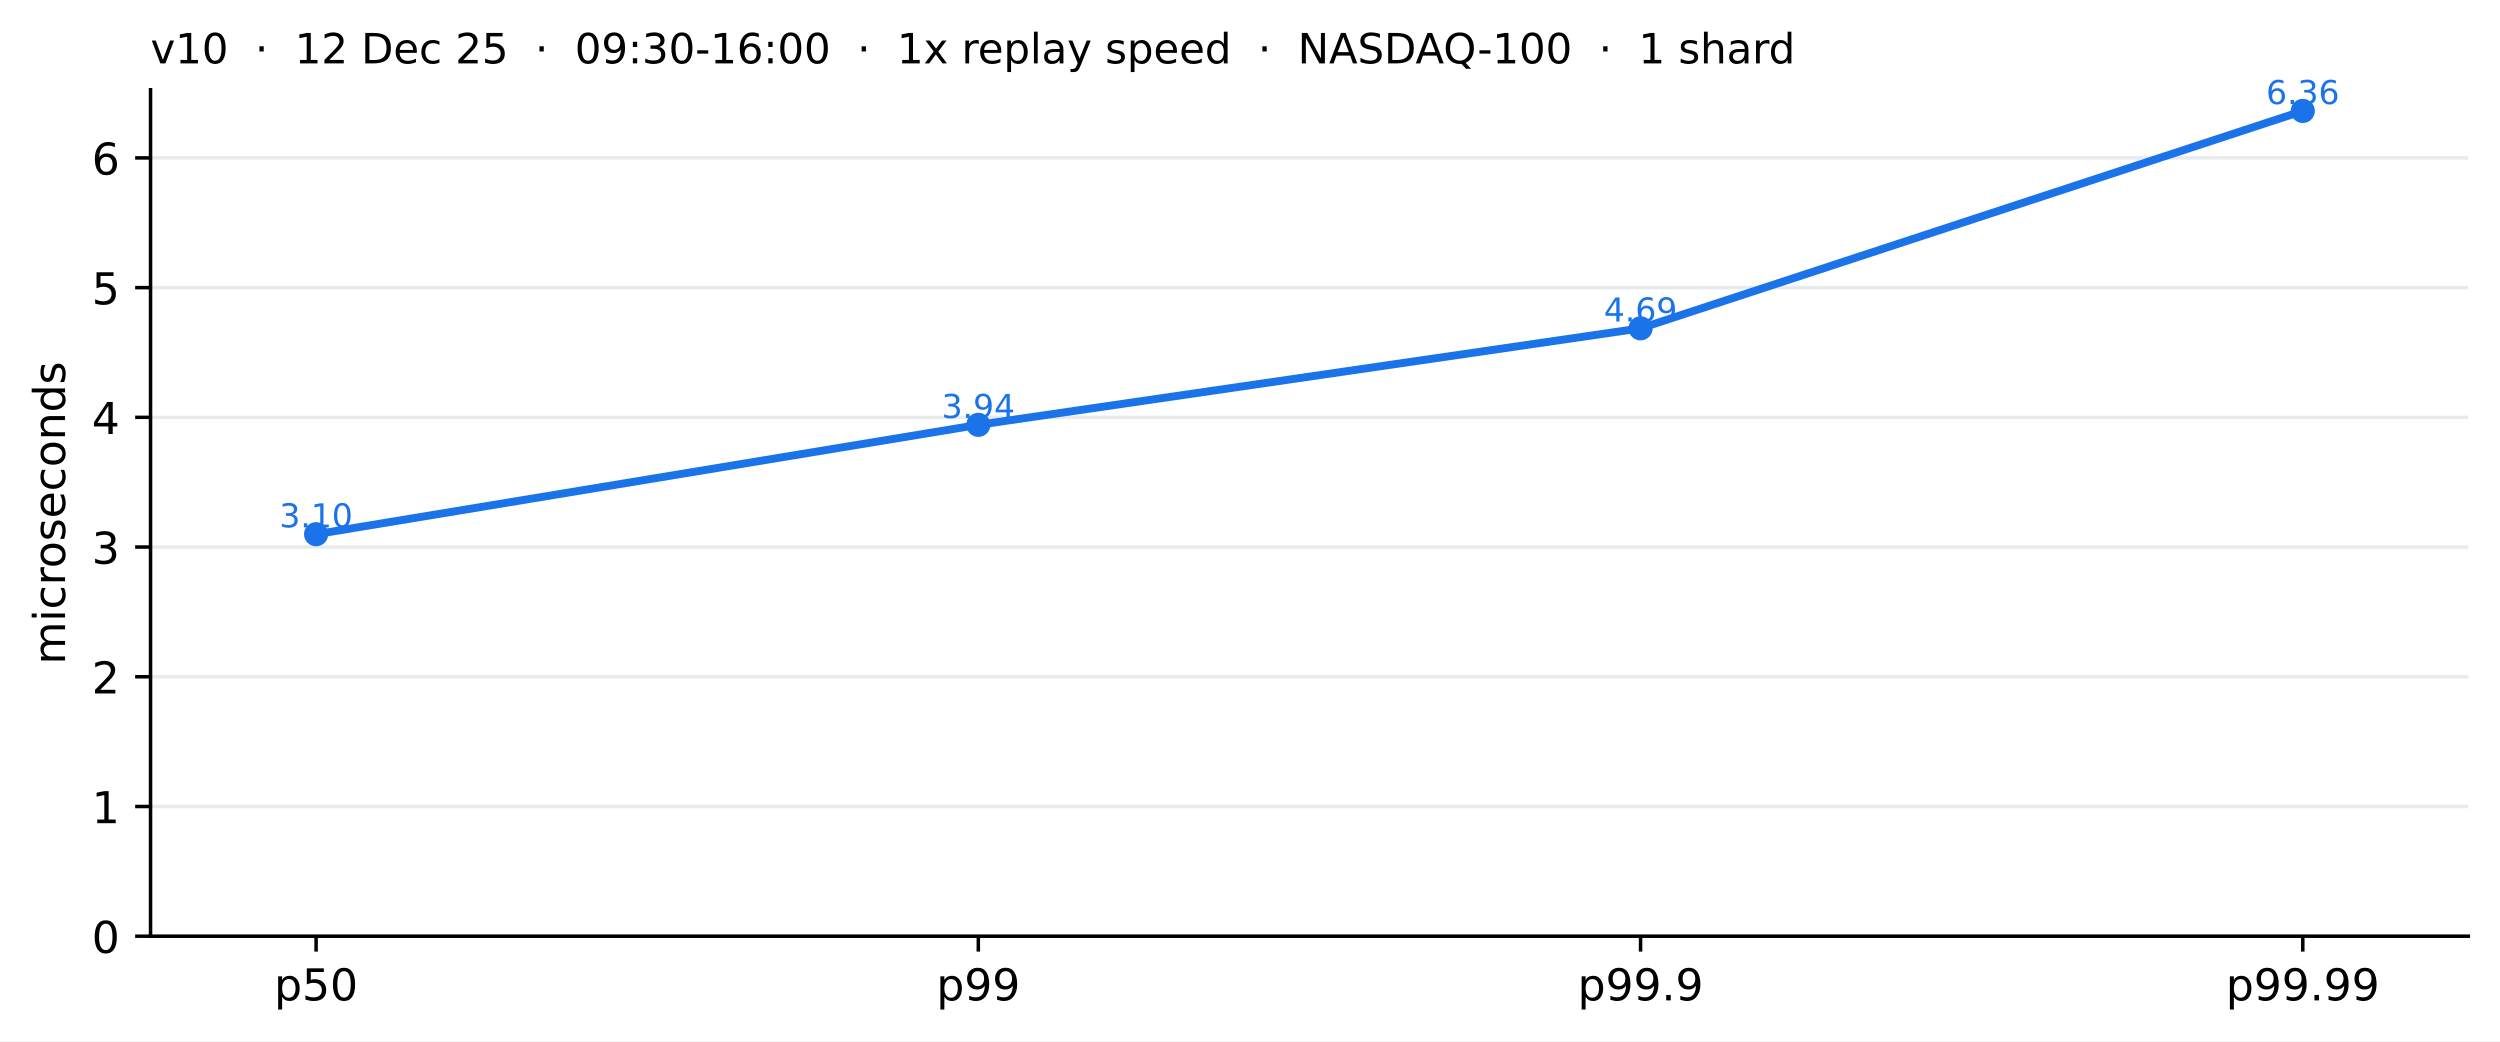
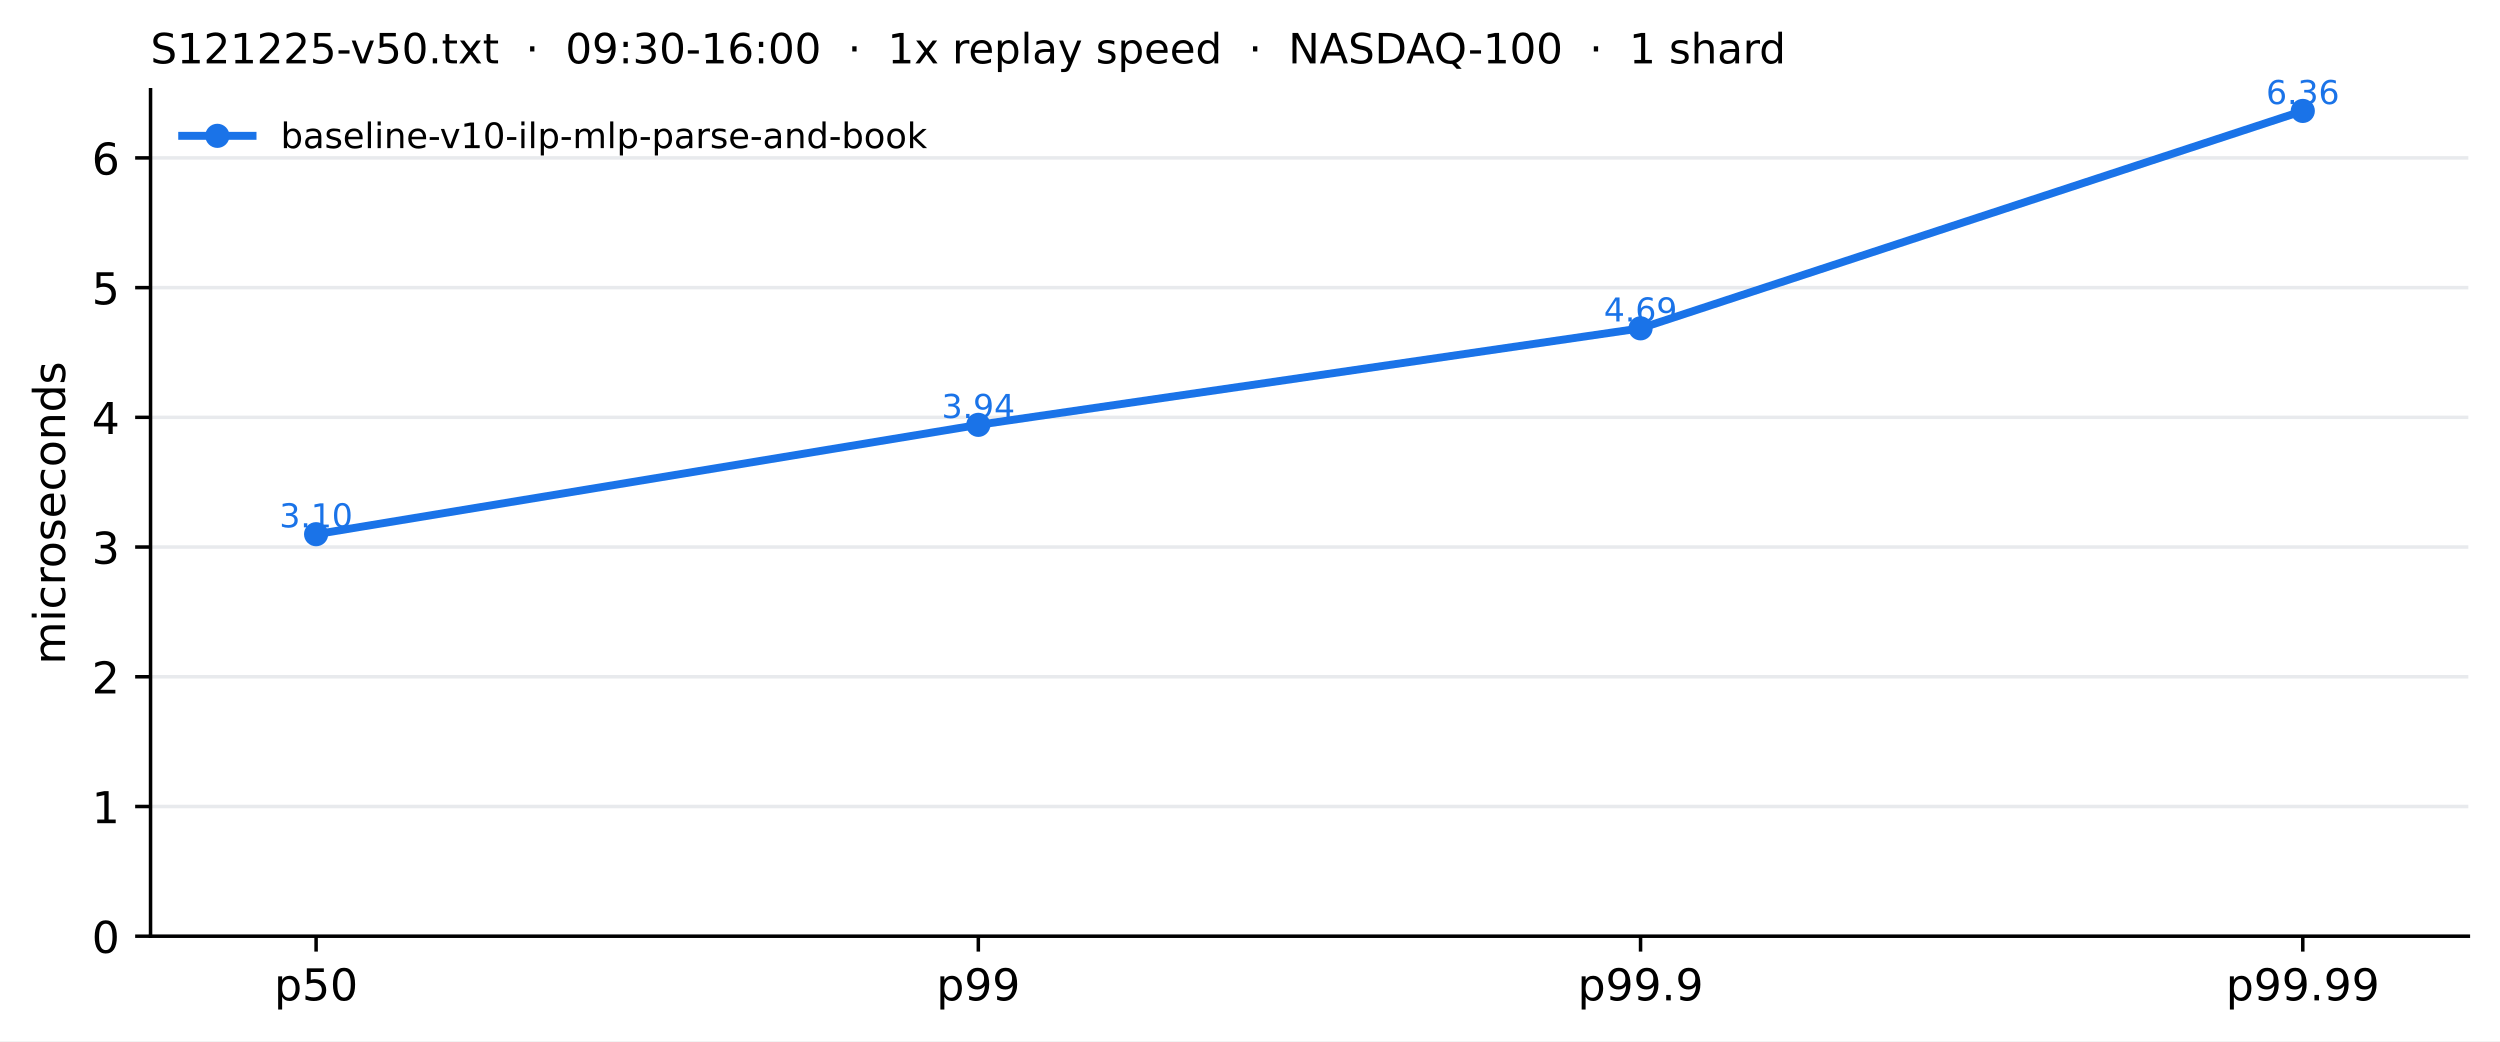
<svg xmlns="http://www.w3.org/2000/svg" xmlns:xlink="http://www.w3.org/1999/xlink" width="568.641pt" height="236.824pt" viewBox="0 0 568.641 236.824" version="1.1">
  <defs>
    <style type="text/css">*{stroke-linejoin: round; stroke-linecap: butt}</style>
  </defs>
  <g id="figure_1">
    <g id="patch_1">
      <path d="M 0 236.824  L 568.641 236.824  L 568.641 0  L 0 0  z " style="fill: #ffffff" />
    </g>
    <g id="axes_1">
      <g id="patch_2">
        <path d="M 34.241 212.946  L 561.441 212.946  L 561.441 20.419  L 34.241 20.419  z " style="fill: #ffffff" />
      </g>
      <g id="matplotlib.axis_1">
        <g id="xtick_1">
          <g id="line2d_1">
            <defs>
-               <path id="m39ca19b3c1" d="M 0 0  L 0 3.5  " style="stroke: #000000; stroke-width: 0.8" />
+               <path id="m65a752f5f1" d="M 0 0  L 0 3.5  " style="stroke: #000000; stroke-width: 0.8" />
            </defs>
            <g>
-               <use xlink:href="#m39ca19b3c1" x="71.898" y="212.946" style="stroke: #000000; stroke-width: 0.8" />
+               <use xlink:href="#m65a752f5f1" x="71.898" y="212.946" style="stroke: #000000; stroke-width: 0.8" />
            </g>
          </g>
          <g id="text_1">
            <g transform="translate(62.36105 227.5442) scale(0.1 -0.1)">
              <defs>
                <path id="DejaVuSans-70" d="M 1159 525  L 1159 -1331  L 581 -1331  L 581 3500  L 1159 3500  L 1159 2969  Q 1341 3281 1617 3432  Q 1894 3584 2278 3584  Q 2916 3584 3314 3078  Q 3713 2572 3713 1747  Q 3713 922 3314 415  Q 2916 -91 2278 -91  Q 1894 -91 1617 61  Q 1341 213 1159 525  z M 3116 1747  Q 3116 2381 2855 2742  Q 2594 3103 2138 3103  Q 1681 3103 1420 2742  Q 1159 2381 1159 1747  Q 1159 1113 1420 752  Q 1681 391 2138 391  Q 2594 391 2855 752  Q 3116 1113 3116 1747  z " transform="scale(0.015625)" />
                <path id="DejaVuSans-35" d="M 691 4666  L 3169 4666  L 3169 4134  L 1269 4134  L 1269 2991  Q 1406 3038 1543 3061  Q 1681 3084 1819 3084  Q 2600 3084 3056 2656  Q 3513 2228 3513 1497  Q 3513 744 3044 326  Q 2575 -91 1722 -91  Q 1428 -91 1123 -41  Q 819 9 494 109  L 494 744  Q 775 591 1075 516  Q 1375 441 1709 441  Q 2250 441 2565 725  Q 2881 1009 2881 1497  Q 2881 1984 2565 2268  Q 2250 2553 1709 2553  Q 1456 2553 1204 2497  Q 953 2441 691 2322  L 691 4666  z " transform="scale(0.015625)" />
                <path id="DejaVuSans-30" d="M 2034 4250  Q 1547 4250 1301 3770  Q 1056 3291 1056 2328  Q 1056 1369 1301 889  Q 1547 409 2034 409  Q 2525 409 2770 889  Q 3016 1369 3016 2328  Q 3016 3291 2770 3770  Q 2525 4250 2034 4250  z M 2034 4750  Q 2819 4750 3233 4129  Q 3647 3509 3647 2328  Q 3647 1150 3233 529  Q 2819 -91 2034 -91  Q 1250 -91 836 529  Q 422 1150 422 2328  Q 422 3509 836 4129  Q 1250 4750 2034 4750  z " transform="scale(0.015625)" />
              </defs>
              <use xlink:href="#DejaVuSans-70" />
              <use xlink:href="#DejaVuSans-35" x="63.477" />
              <use xlink:href="#DejaVuSans-30" x="127.1" />
            </g>
          </g>
        </g>
        <g id="xtick_2">
          <g id="line2d_2">
            <g>
-               <use xlink:href="#m39ca19b3c1" x="222.526" y="212.946" style="stroke: #000000; stroke-width: 0.8" />
+               <use xlink:href="#m65a752f5f1" x="222.526" y="212.946" style="stroke: #000000; stroke-width: 0.8" />
            </g>
          </g>
          <g id="text_2">
            <g transform="translate(212.9896 227.5442) scale(0.1 -0.1)">
              <defs>
                <path id="DejaVuSans-39" d="M 703 97  L 703 672  Q 941 559 1184 500  Q 1428 441 1663 441  Q 2288 441 2617 861  Q 2947 1281 2994 2138  Q 2813 1869 2534 1725  Q 2256 1581 1919 1581  Q 1219 1581 811 2004  Q 403 2428 403 3163  Q 403 3881 828 4315  Q 1253 4750 1959 4750  Q 2769 4750 3195 4129  Q 3622 3509 3622 2328  Q 3622 1225 3098 567  Q 2575 -91 1691 -91  Q 1453 -91 1209 -44  Q 966 3 703 97  z M 1959 2075  Q 2384 2075 2632 2365  Q 2881 2656 2881 3163  Q 2881 3666 2632 3958  Q 2384 4250 1959 4250  Q 1534 4250 1286 3958  Q 1038 3666 1038 3163  Q 1038 2656 1286 2365  Q 1534 2075 1959 2075  z " transform="scale(0.015625)" />
              </defs>
              <use xlink:href="#DejaVuSans-70" />
              <use xlink:href="#DejaVuSans-39" x="63.477" />
              <use xlink:href="#DejaVuSans-39" x="127.1" />
            </g>
          </g>
        </g>
        <g id="xtick_3">
          <g id="line2d_3">
            <g>
-               <use xlink:href="#m39ca19b3c1" x="373.155" y="212.946" style="stroke: #000000; stroke-width: 0.8" />
+               <use xlink:href="#m65a752f5f1" x="373.155" y="212.946" style="stroke: #000000; stroke-width: 0.8" />
            </g>
          </g>
          <g id="text_3">
            <g transform="translate(358.8479 227.5442) scale(0.1 -0.1)">
              <defs>
                <path id="DejaVuSans-2e" d="M 684 794  L 1344 794  L 1344 0  L 684 0  L 684 794  z " transform="scale(0.015625)" />
              </defs>
              <use xlink:href="#DejaVuSans-70" />
              <use xlink:href="#DejaVuSans-39" x="63.477" />
              <use xlink:href="#DejaVuSans-39" x="127.1" />
              <use xlink:href="#DejaVuSans-2e" x="190.723" />
              <use xlink:href="#DejaVuSans-39" x="222.51" />
            </g>
          </g>
        </g>
        <g id="xtick_4">
          <g id="line2d_4">
            <g>
-               <use xlink:href="#m39ca19b3c1" x="523.783" y="212.946" style="stroke: #000000; stroke-width: 0.8" />
+               <use xlink:href="#m65a752f5f1" x="523.783" y="212.946" style="stroke: #000000; stroke-width: 0.8" />
            </g>
          </g>
          <g id="text_4">
            <g transform="translate(506.2952 227.5442) scale(0.1 -0.1)">
              <use xlink:href="#DejaVuSans-70" />
              <use xlink:href="#DejaVuSans-39" x="63.477" />
              <use xlink:href="#DejaVuSans-39" x="127.1" />
              <use xlink:href="#DejaVuSans-2e" x="190.723" />
              <use xlink:href="#DejaVuSans-39" x="222.51" />
              <use xlink:href="#DejaVuSans-39" x="286.133" />
            </g>
          </g>
        </g>
      </g>
      <g id="matplotlib.axis_2">
        <g id="ytick_1">
          <g id="line2d_5">
-             <path d="M 34.241 212.946  L 561.441 212.946  " clip-path="url(#p05feef9e08)" style="fill: none; stroke: #e8eaed; stroke-width: 0.8; stroke-linecap: square" />
+             <path d="M 34.241 212.946  L 561.441 212.946  " clip-path="url(#p78bd091a1e)" style="fill: none; stroke: #e8eaed; stroke-width: 0.8; stroke-linecap: square" />
          </g>
          <g id="line2d_6">
            <defs>
-               <path id="m9cec9a32f1" d="M 0 0  L -3.5 0  " style="stroke: #000000; stroke-width: 0.8" />
+               <path id="m5d8c5454ce" d="M 0 0  L -3.5 0  " style="stroke: #000000; stroke-width: 0.8" />
            </defs>
            <g>
-               <use xlink:href="#m9cec9a32f1" x="34.241" y="212.946" style="stroke: #000000; stroke-width: 0.8" />
+               <use xlink:href="#m5d8c5454ce" x="34.241" y="212.946" style="stroke: #000000; stroke-width: 0.8" />
            </g>
          </g>
          <g id="text_5">
            <g transform="translate(20.87813 216.745) scale(0.1 -0.1)">
              <use xlink:href="#DejaVuSans-30" />
            </g>
          </g>
        </g>
        <g id="ytick_2">
          <g id="line2d_7">
-             <path d="M 34.241 183.44  L 561.441 183.44  " clip-path="url(#p05feef9e08)" style="fill: none; stroke: #e8eaed; stroke-width: 0.8; stroke-linecap: square" />
+             <path d="M 34.241 183.44  L 561.441 183.44  " clip-path="url(#p78bd091a1e)" style="fill: none; stroke: #e8eaed; stroke-width: 0.8; stroke-linecap: square" />
          </g>
          <g id="line2d_8">
            <g>
-               <use xlink:href="#m9cec9a32f1" x="34.241" y="183.44" style="stroke: #000000; stroke-width: 0.8" />
+               <use xlink:href="#m5d8c5454ce" x="34.241" y="183.44" style="stroke: #000000; stroke-width: 0.8" />
            </g>
          </g>
          <g id="text_6">
            <g transform="translate(20.87813 187.2396) scale(0.1 -0.1)">
              <defs>
                <path id="DejaVuSans-31" d="M 794 531  L 1825 531  L 1825 4091  L 703 3866  L 703 4441  L 1819 4666  L 2450 4666  L 2450 531  L 3481 531  L 3481 0  L 794 0  L 794 531  z " transform="scale(0.015625)" />
              </defs>
              <use xlink:href="#DejaVuSans-31" />
            </g>
          </g>
        </g>
        <g id="ytick_3">
          <g id="line2d_9">
-             <path d="M 34.241 153.935  L 561.441 153.935  " clip-path="url(#p05feef9e08)" style="fill: none; stroke: #e8eaed; stroke-width: 0.8; stroke-linecap: square" />
+             <path d="M 34.241 153.935  L 561.441 153.935  " clip-path="url(#p78bd091a1e)" style="fill: none; stroke: #e8eaed; stroke-width: 0.8; stroke-linecap: square" />
          </g>
          <g id="line2d_10">
            <g>
-               <use xlink:href="#m9cec9a32f1" x="34.241" y="153.935" style="stroke: #000000; stroke-width: 0.8" />
+               <use xlink:href="#m5d8c5454ce" x="34.241" y="153.935" style="stroke: #000000; stroke-width: 0.8" />
            </g>
          </g>
          <g id="text_7">
            <g transform="translate(20.87813 157.7342) scale(0.1 -0.1)">
              <defs>
                <path id="DejaVuSans-32" d="M 1228 531  L 3431 531  L 3431 0  L 469 0  L 469 531  Q 828 903 1448 1529  Q 2069 2156 2228 2338  Q 2531 2678 2651 2914  Q 2772 3150 2772 3378  Q 2772 3750 2511 3984  Q 2250 4219 1831 4219  Q 1534 4219 1204 4116  Q 875 4013 500 3803  L 500 4441  Q 881 4594 1212 4672  Q 1544 4750 1819 4750  Q 2544 4750 2975 4387  Q 3406 4025 3406 3419  Q 3406 3131 3298 2873  Q 3191 2616 2906 2266  Q 2828 2175 2409 1742  Q 1991 1309 1228 531  z " transform="scale(0.015625)" />
              </defs>
              <use xlink:href="#DejaVuSans-32" />
            </g>
          </g>
        </g>
        <g id="ytick_4">
          <g id="line2d_11">
-             <path d="M 34.241 124.43  L 561.441 124.43  " clip-path="url(#p05feef9e08)" style="fill: none; stroke: #e8eaed; stroke-width: 0.8; stroke-linecap: square" />
+             <path d="M 34.241 124.43  L 561.441 124.43  " clip-path="url(#p78bd091a1e)" style="fill: none; stroke: #e8eaed; stroke-width: 0.8; stroke-linecap: square" />
          </g>
          <g id="line2d_12">
            <g>
-               <use xlink:href="#m9cec9a32f1" x="34.241" y="124.43" style="stroke: #000000; stroke-width: 0.8" />
+               <use xlink:href="#m5d8c5454ce" x="34.241" y="124.43" style="stroke: #000000; stroke-width: 0.8" />
            </g>
          </g>
          <g id="text_8">
            <g transform="translate(20.87813 128.2288) scale(0.1 -0.1)">
              <defs>
                <path id="DejaVuSans-33" d="M 2597 2516  Q 3050 2419 3304 2112  Q 3559 1806 3559 1356  Q 3559 666 3084 287  Q 2609 -91 1734 -91  Q 1441 -91 1130 -33  Q 819 25 488 141  L 488 750  Q 750 597 1062 519  Q 1375 441 1716 441  Q 2309 441 2620 675  Q 2931 909 2931 1356  Q 2931 1769 2642 2001  Q 2353 2234 1838 2234  L 1294 2234  L 1294 2753  L 1863 2753  Q 2328 2753 2575 2939  Q 2822 3125 2822 3475  Q 2822 3834 2567 4026  Q 2313 4219 1838 4219  Q 1578 4219 1281 4162  Q 984 4106 628 3988  L 628 4550  Q 988 4650 1302 4700  Q 1616 4750 1894 4750  Q 2613 4750 3031 4423  Q 3450 4097 3450 3541  Q 3450 3153 3228 2886  Q 3006 2619 2597 2516  z " transform="scale(0.015625)" />
              </defs>
              <use xlink:href="#DejaVuSans-33" />
            </g>
          </g>
        </g>
        <g id="ytick_5">
          <g id="line2d_13">
-             <path d="M 34.241 94.924  L 561.441 94.924  " clip-path="url(#p05feef9e08)" style="fill: none; stroke: #e8eaed; stroke-width: 0.8; stroke-linecap: square" />
+             <path d="M 34.241 94.924  L 561.441 94.924  " clip-path="url(#p78bd091a1e)" style="fill: none; stroke: #e8eaed; stroke-width: 0.8; stroke-linecap: square" />
          </g>
          <g id="line2d_14">
            <g>
-               <use xlink:href="#m9cec9a32f1" x="34.241" y="94.924" style="stroke: #000000; stroke-width: 0.8" />
+               <use xlink:href="#m5d8c5454ce" x="34.241" y="94.924" style="stroke: #000000; stroke-width: 0.8" />
            </g>
          </g>
          <g id="text_9">
            <g transform="translate(20.87813 98.72334) scale(0.1 -0.1)">
              <defs>
                <path id="DejaVuSans-34" d="M 2419 4116  L 825 1625  L 2419 1625  L 2419 4116  z M 2253 4666  L 3047 4666  L 3047 1625  L 3713 1625  L 3713 1100  L 3047 1100  L 3047 0  L 2419 0  L 2419 1100  L 313 1100  L 313 1709  L 2253 4666  z " transform="scale(0.015625)" />
              </defs>
              <use xlink:href="#DejaVuSans-34" />
            </g>
          </g>
        </g>
        <g id="ytick_6">
          <g id="line2d_15">
-             <path d="M 34.241 65.419  L 561.441 65.419  " clip-path="url(#p05feef9e08)" style="fill: none; stroke: #e8eaed; stroke-width: 0.8; stroke-linecap: square" />
+             <path d="M 34.241 65.419  L 561.441 65.419  " clip-path="url(#p78bd091a1e)" style="fill: none; stroke: #e8eaed; stroke-width: 0.8; stroke-linecap: square" />
          </g>
          <g id="line2d_16">
            <g>
-               <use xlink:href="#m9cec9a32f1" x="34.241" y="65.419" style="stroke: #000000; stroke-width: 0.8" />
+               <use xlink:href="#m5d8c5454ce" x="34.241" y="65.419" style="stroke: #000000; stroke-width: 0.8" />
            </g>
          </g>
          <g id="text_10">
            <g transform="translate(20.87813 69.21792) scale(0.1 -0.1)">
              <use xlink:href="#DejaVuSans-35" />
            </g>
          </g>
        </g>
        <g id="ytick_7">
          <g id="line2d_17">
-             <path d="M 34.241 35.913  L 561.441 35.913  " clip-path="url(#p05feef9e08)" style="fill: none; stroke: #e8eaed; stroke-width: 0.8; stroke-linecap: square" />
+             <path d="M 34.241 35.913  L 561.441 35.913  " clip-path="url(#p78bd091a1e)" style="fill: none; stroke: #e8eaed; stroke-width: 0.8; stroke-linecap: square" />
          </g>
          <g id="line2d_18">
            <g>
-               <use xlink:href="#m9cec9a32f1" x="34.241" y="35.913" style="stroke: #000000; stroke-width: 0.8" />
+               <use xlink:href="#m5d8c5454ce" x="34.241" y="35.913" style="stroke: #000000; stroke-width: 0.8" />
            </g>
          </g>
          <g id="text_11">
            <g transform="translate(20.87813 39.7125) scale(0.1 -0.1)">
              <defs>
                <path id="DejaVuSans-36" d="M 2113 2584  Q 1688 2584 1439 2293  Q 1191 2003 1191 1497  Q 1191 994 1439 701  Q 1688 409 2113 409  Q 2538 409 2786 701  Q 3034 994 3034 1497  Q 3034 2003 2786 2293  Q 2538 2584 2113 2584  z M 3366 4563  L 3366 3988  Q 3128 4100 2886 4159  Q 2644 4219 2406 4219  Q 1781 4219 1451 3797  Q 1122 3375 1075 2522  Q 1259 2794 1537 2939  Q 1816 3084 2150 3084  Q 2853 3084 3261 2657  Q 3669 2231 3669 1497  Q 3669 778 3244 343  Q 2819 -91 2113 -91  Q 1303 -91 875 529  Q 447 1150 447 2328  Q 447 3434 972 4092  Q 1497 4750 2381 4750  Q 2619 4750 2861 4703  Q 3103 4656 3366 4563  z " transform="scale(0.015625)" />
              </defs>
              <use xlink:href="#DejaVuSans-36" />
            </g>
          </g>
        </g>
        <g id="text_12">
          <g transform="translate(14.79844 151.1306) rotate(-90) scale(0.1 -0.1)">
            <defs>
              <path id="DejaVuSans-6d" d="M 3328 2828  Q 3544 3216 3844 3400  Q 4144 3584 4550 3584  Q 5097 3584 5394 3201  Q 5691 2819 5691 2113  L 5691 0  L 5113 0  L 5113 2094  Q 5113 2597 4934 2840  Q 4756 3084 4391 3084  Q 3944 3084 3684 2787  Q 3425 2491 3425 1978  L 3425 0  L 2847 0  L 2847 2094  Q 2847 2600 2669 2842  Q 2491 3084 2119 3084  Q 1678 3084 1418 2786  Q 1159 2488 1159 1978  L 1159 0  L 581 0  L 581 3500  L 1159 3500  L 1159 2956  Q 1356 3278 1631 3431  Q 1906 3584 2284 3584  Q 2666 3584 2933 3390  Q 3200 3197 3328 2828  z " transform="scale(0.015625)" />
              <path id="DejaVuSans-69" d="M 603 3500  L 1178 3500  L 1178 0  L 603 0  L 603 3500  z M 603 4863  L 1178 4863  L 1178 4134  L 603 4134  L 603 4863  z " transform="scale(0.015625)" />
              <path id="DejaVuSans-63" d="M 3122 3366  L 3122 2828  Q 2878 2963 2633 3030  Q 2388 3097 2138 3097  Q 1578 3097 1268 2742  Q 959 2388 959 1747  Q 959 1106 1268 751  Q 1578 397 2138 397  Q 2388 397 2633 464  Q 2878 531 3122 666  L 3122 134  Q 2881 22 2623 -34  Q 2366 -91 2075 -91  Q 1284 -91 818 406  Q 353 903 353 1747  Q 353 2603 823 3093  Q 1294 3584 2113 3584  Q 2378 3584 2631 3529  Q 2884 3475 3122 3366  z " transform="scale(0.015625)" />
              <path id="DejaVuSans-72" d="M 2631 2963  Q 2534 3019 2420 3045  Q 2306 3072 2169 3072  Q 1681 3072 1420 2755  Q 1159 2438 1159 1844  L 1159 0  L 581 0  L 581 3500  L 1159 3500  L 1159 2956  Q 1341 3275 1631 3429  Q 1922 3584 2338 3584  Q 2397 3584 2469 3576  Q 2541 3569 2628 3553  L 2631 2963  z " transform="scale(0.015625)" />
              <path id="DejaVuSans-6f" d="M 1959 3097  Q 1497 3097 1228 2736  Q 959 2375 959 1747  Q 959 1119 1226 758  Q 1494 397 1959 397  Q 2419 397 2687 759  Q 2956 1122 2956 1747  Q 2956 2369 2687 2733  Q 2419 3097 1959 3097  z M 1959 3584  Q 2709 3584 3137 3096  Q 3566 2609 3566 1747  Q 3566 888 3137 398  Q 2709 -91 1959 -91  Q 1206 -91 779 398  Q 353 888 353 1747  Q 353 2609 779 3096  Q 1206 3584 1959 3584  z " transform="scale(0.015625)" />
              <path id="DejaVuSans-73" d="M 2834 3397  L 2834 2853  Q 2591 2978 2328 3040  Q 2066 3103 1784 3103  Q 1356 3103 1142 2972  Q 928 2841 928 2578  Q 928 2378 1081 2264  Q 1234 2150 1697 2047  L 1894 2003  Q 2506 1872 2764 1633  Q 3022 1394 3022 966  Q 3022 478 2636 193  Q 2250 -91 1575 -91  Q 1294 -91 989 -36  Q 684 19 347 128  L 347 722  Q 666 556 975 473  Q 1284 391 1588 391  Q 1994 391 2212 530  Q 2431 669 2431 922  Q 2431 1156 2273 1281  Q 2116 1406 1581 1522  L 1381 1569  Q 847 1681 609 1914  Q 372 2147 372 2553  Q 372 3047 722 3315  Q 1072 3584 1716 3584  Q 2034 3584 2315 3537  Q 2597 3491 2834 3397  z " transform="scale(0.015625)" />
              <path id="DejaVuSans-65" d="M 3597 1894  L 3597 1613  L 953 1613  Q 991 1019 1311 708  Q 1631 397 2203 397  Q 2534 397 2845 478  Q 3156 559 3463 722  L 3463 178  Q 3153 47 2828 -22  Q 2503 -91 2169 -91  Q 1331 -91 842 396  Q 353 884 353 1716  Q 353 2575 817 3079  Q 1281 3584 2069 3584  Q 2775 3584 3186 3129  Q 3597 2675 3597 1894  z M 3022 2063  Q 3016 2534 2758 2815  Q 2500 3097 2075 3097  Q 1594 3097 1305 2825  Q 1016 2553 972 2059  L 3022 2063  z " transform="scale(0.015625)" />
              <path id="DejaVuSans-6e" d="M 3513 2113  L 3513 0  L 2938 0  L 2938 2094  Q 2938 2591 2744 2837  Q 2550 3084 2163 3084  Q 1697 3084 1428 2787  Q 1159 2491 1159 1978  L 1159 0  L 581 0  L 581 3500  L 1159 3500  L 1159 2956  Q 1366 3272 1645 3428  Q 1925 3584 2291 3584  Q 2894 3584 3203 3211  Q 3513 2838 3513 2113  z " transform="scale(0.015625)" />
              <path id="DejaVuSans-64" d="M 2906 2969  L 2906 4863  L 3481 4863  L 3481 0  L 2906 0  L 2906 525  Q 2725 213 2448 61  Q 2172 -91 1784 -91  Q 1150 -91 751 415  Q 353 922 353 1747  Q 353 2572 751 3078  Q 1150 3584 1784 3584  Q 2172 3584 2448 3432  Q 2725 3281 2906 2969  z M 947 1747  Q 947 1113 1208 752  Q 1469 391 1925 391  Q 2381 391 2643 752  Q 2906 1113 2906 1747  Q 2906 2381 2643 2742  Q 2381 3103 1925 3103  Q 1469 3103 1208 2742  Q 947 2381 947 1747  z " transform="scale(0.015625)" />
            </defs>
            <use xlink:href="#DejaVuSans-6d" />
            <use xlink:href="#DejaVuSans-69" x="97.412" />
            <use xlink:href="#DejaVuSans-63" x="125.195" />
            <use xlink:href="#DejaVuSans-72" x="180.176" />
            <use xlink:href="#DejaVuSans-6f" x="219.039" />
            <use xlink:href="#DejaVuSans-73" x="280.221" />
            <use xlink:href="#DejaVuSans-65" x="332.32" />
            <use xlink:href="#DejaVuSans-63" x="393.844" />
            <use xlink:href="#DejaVuSans-6f" x="448.824" />
            <use xlink:href="#DejaVuSans-6e" x="510.006" />
            <use xlink:href="#DejaVuSans-64" x="573.385" />
            <use xlink:href="#DejaVuSans-73" x="636.861" />
          </g>
        </g>
      </g>
      <g id="line2d_19">
-         <path d="M 71.898 121.509  L 222.526 96.635  L 373.155 74.683  L 523.783 25.232  " clip-path="url(#p05feef9e08)" style="fill: none; stroke: #1a73e8; stroke-width: 1.8; stroke-linecap: square" />
+         <path d="M 71.898 121.509  L 222.526 96.635  L 373.155 74.683  L 523.783 25.232  " clip-path="url(#p78bd091a1e)" style="fill: none; stroke: #1a73e8; stroke-width: 1.8; stroke-linecap: square" />
        <defs>
-           <path id="m4b9087f361" d="M 0 2.25  C 0.597 2.25 1.169 2.013 1.591 1.591  C 2.013 1.169 2.25 0.597 2.25 0  C 2.25 -0.597 2.013 -1.169 1.591 -1.591  C 1.169 -2.013 0.597 -2.25 0 -2.25  C -0.597 -2.25 -1.169 -2.013 -1.591 -1.591  C -2.013 -1.169 -2.25 -0.597 -2.25 0  C -2.25 0.597 -2.013 1.169 -1.591 1.591  C -1.169 2.013 -0.597 2.25 0 2.25  z " style="stroke: #1a73e8" />
+           <path id="m6d3dfcd048" d="M 0 2.25  C 0.597 2.25 1.169 2.013 1.591 1.591  C 2.013 1.169 2.25 0.597 2.25 0  C 2.25 -0.597 2.013 -1.169 1.591 -1.591  C 1.169 -2.013 0.597 -2.25 0 -2.25  C -0.597 -2.25 -1.169 -2.013 -1.591 -1.591  C -2.013 -1.169 -2.25 -0.597 -2.25 0  C -2.25 0.597 -2.013 1.169 -1.591 1.591  C -1.169 2.013 -0.597 2.25 0 2.25  z " style="stroke: #1a73e8" />
        </defs>
-         <g clip-path="url(#p05feef9e08)">
-           <use xlink:href="#m4b9087f361" x="71.898" y="121.509" style="fill: #1a73e8; stroke: #1a73e8" />
-           <use xlink:href="#m4b9087f361" x="222.526" y="96.635" style="fill: #1a73e8; stroke: #1a73e8" />
-           <use xlink:href="#m4b9087f361" x="373.155" y="74.683" style="fill: #1a73e8; stroke: #1a73e8" />
-           <use xlink:href="#m4b9087f361" x="523.783" y="25.232" style="fill: #1a73e8; stroke: #1a73e8" />
+         <g clip-path="url(#p78bd091a1e)">
+           <use xlink:href="#m6d3dfcd048" x="71.898" y="121.509" style="fill: #1a73e8; stroke: #1a73e8" />
+           <use xlink:href="#m6d3dfcd048" x="222.526" y="96.635" style="fill: #1a73e8; stroke: #1a73e8" />
+           <use xlink:href="#m6d3dfcd048" x="373.155" y="74.683" style="fill: #1a73e8; stroke: #1a73e8" />
+           <use xlink:href="#m6d3dfcd048" x="523.783" y="25.232" style="fill: #1a73e8; stroke: #1a73e8" />
        </g>
      </g>
      <g id="patch_3">
        <path d="M 34.241 212.946  L 34.241 20.419  " style="fill: none; stroke: #000000; stroke-width: 0.8; stroke-linejoin: miter; stroke-linecap: square" />
      </g>
      <g id="patch_4">
        <path d="M 34.241 212.946  L 561.441 212.946  " style="fill: none; stroke: #000000; stroke-width: 0.8; stroke-linejoin: miter; stroke-linecap: square" />
      </g>
      <g id="text_13">
        <g style="fill: #1a73e8" transform="translate(63.54816 119.9487) scale(0.075 -0.075)">
          <use xlink:href="#DejaVuSans-33" />
          <use xlink:href="#DejaVuSans-2e" x="63.623" />
          <use xlink:href="#DejaVuSans-31" x="95.41" />
          <use xlink:href="#DejaVuSans-30" x="159.033" />
        </g>
      </g>
      <g id="text_14">
        <g style="fill: #1a73e8" transform="translate(214.1767 95.07567) scale(0.075 -0.075)">
          <use xlink:href="#DejaVuSans-33" />
          <use xlink:href="#DejaVuSans-2e" x="63.623" />
          <use xlink:href="#DejaVuSans-39" x="95.41" />
          <use xlink:href="#DejaVuSans-34" x="159.033" />
        </g>
      </g>
      <g id="text_15">
        <g style="fill: #1a73e8" transform="translate(364.8053 73.12364) scale(0.075 -0.075)">
          <use xlink:href="#DejaVuSans-34" />
          <use xlink:href="#DejaVuSans-2e" x="63.623" />
          <use xlink:href="#DejaVuSans-36" x="95.41" />
          <use xlink:href="#DejaVuSans-39" x="159.033" />
        </g>
      </g>
      <g id="text_16">
        <g style="fill: #1a73e8" transform="translate(515.4339 23.67256) scale(0.075 -0.075)">
          <use xlink:href="#DejaVuSans-36" />
          <use xlink:href="#DejaVuSans-2e" x="63.623" />
          <use xlink:href="#DejaVuSans-33" x="95.41" />
          <use xlink:href="#DejaVuSans-36" x="159.033" />
        </g>
      </g>
      <g id="text_17">
        <g transform="translate(34.24063 14.41852) scale(0.095 -0.095)">
          <defs>
+             <path id="DejaVuSans-53" d="M 3425 4513  L 3425 3897  Q 3066 4069 2747 4153  Q 2428 4238 2131 4238  Q 1616 4238 1336 4038  Q 1056 3838 1056 3469  Q 1056 3159 1242 3001  Q 1428 2844 1947 2747  L 2328 2669  Q 3034 2534 3370 2195  Q 3706 1856 3706 1288  Q 3706 609 3251 259  Q 2797 -91 1919 -91  Q 1588 -91 1214 -16  Q 841 59 441 206  L 441 856  Q 825 641 1194 531  Q 1563 422 1919 422  Q 2459 422 2753 634  Q 3047 847 3047 1241  Q 3047 1584 2836 1778  Q 2625 1972 2144 2069  L 1759 2144  Q 1053 2284 737 2584  Q 422 2884 422 3419  Q 422 4038 858 4394  Q 1294 4750 2059 4750  Q 2388 4750 2728 4690  Q 3069 4631 3425 4513  z " transform="scale(0.015625)" />
+             <path id="DejaVuSans-2d" d="M 313 2009  L 1997 2009  L 1997 1497  L 313 1497  L 313 2009  z " transform="scale(0.015625)" />
            <path id="DejaVuSans-76" d="M 191 3500  L 800 3500  L 1894 563  L 2988 3500  L 3597 3500  L 2284 0  L 1503 0  L 191 3500  z " transform="scale(0.015625)" />
+             <path id="DejaVuSans-74" d="M 1172 4494  L 1172 3500  L 2356 3500  L 2356 3053  L 1172 3053  L 1172 1153  Q 1172 725 1289 603  Q 1406 481 1766 481  L 2356 481  L 2356 0  L 1766 0  Q 1100 0 847 248  Q 594 497 594 1153  L 594 3053  L 172 3053  L 172 3500  L 594 3500  L 594 4494  L 1172 4494  z " transform="scale(0.015625)" />
+             <path id="DejaVuSans-78" d="M 3513 3500  L 2247 1797  L 3578 0  L 2900 0  L 1881 1375  L 863 0  L 184 0  L 1544 1831  L 300 3500  L 978 3500  L 1906 2253  L 2834 3500  L 3513 3500  z " transform="scale(0.015625)" />
            <path id="DejaVuSans-20" transform="scale(0.015625)" />
            <path id="DejaVuSans-b7" d="M 684 2619  L 1344 2619  L 1344 1825  L 684 1825  L 684 2619  z " transform="scale(0.015625)" />
-             <path id="DejaVuSans-44" d="M 1259 4147  L 1259 519  L 2022 519  Q 2988 519 3436 956  Q 3884 1394 3884 2338  Q 3884 3275 3436 3711  Q 2988 4147 2022 4147  L 1259 4147  z M 628 4666  L 1925 4666  Q 3281 4666 3915 4102  Q 4550 3538 4550 2338  Q 4550 1131 3912 565  Q 3275 0 1925 0  L 628 0  L 628 4666  z " transform="scale(0.015625)" />
            <path id="DejaVuSans-3a" d="M 750 794  L 1409 794  L 1409 0  L 750 0  L 750 794  z M 750 3309  L 1409 3309  L 1409 2516  L 750 2516  L 750 3309  z " transform="scale(0.015625)" />
-             <path id="DejaVuSans-2d" d="M 313 2009  L 1997 2009  L 1997 1497  L 313 1497  L 313 2009  z " transform="scale(0.015625)" />
-             <path id="DejaVuSans-78" d="M 3513 3500  L 2247 1797  L 3578 0  L 2900 0  L 1881 1375  L 863 0  L 184 0  L 1544 1831  L 300 3500  L 978 3500  L 1906 2253  L 2834 3500  L 3513 3500  z " transform="scale(0.015625)" />
            <path id="DejaVuSans-6c" d="M 603 4863  L 1178 4863  L 1178 0  L 603 0  L 603 4863  z " transform="scale(0.015625)" />
            <path id="DejaVuSans-61" d="M 2194 1759  Q 1497 1759 1228 1600  Q 959 1441 959 1056  Q 959 750 1161 570  Q 1363 391 1709 391  Q 2188 391 2477 730  Q 2766 1069 2766 1631  L 2766 1759  L 2194 1759  z M 3341 1997  L 3341 0  L 2766 0  L 2766 531  Q 2569 213 2275 61  Q 1981 -91 1556 -91  Q 1019 -91 701 211  Q 384 513 384 1019  Q 384 1609 779 1909  Q 1175 2209 1959 2209  L 2766 2209  L 2766 2266  Q 2766 2663 2505 2880  Q 2244 3097 1772 3097  Q 1472 3097 1187 3025  Q 903 2953 641 2809  L 641 3341  Q 956 3463 1253 3523  Q 1550 3584 1831 3584  Q 2591 3584 2966 3190  Q 3341 2797 3341 1997  z " transform="scale(0.015625)" />
            <path id="DejaVuSans-79" d="M 2059 -325  Q 1816 -950 1584 -1140  Q 1353 -1331 966 -1331  L 506 -1331  L 506 -850  L 844 -850  Q 1081 -850 1212 -737  Q 1344 -625 1503 -206  L 1606 56  L 191 3500  L 800 3500  L 1894 763  L 2988 3500  L 3597 3500  L 2059 -325  z " transform="scale(0.015625)" />
            <path id="DejaVuSans-4e" d="M 628 4666  L 1478 4666  L 3547 763  L 3547 4666  L 4159 4666  L 4159 0  L 3309 0  L 1241 3903  L 1241 0  L 628 0  L 628 4666  z " transform="scale(0.015625)" />
            <path id="DejaVuSans-41" d="M 2188 4044  L 1331 1722  L 3047 1722  L 2188 4044  z M 1831 4666  L 2547 4666  L 4325 0  L 3669 0  L 3244 1197  L 1141 1197  L 716 0  L 50 0  L 1831 4666  z " transform="scale(0.015625)" />
-             <path id="DejaVuSans-53" d="M 3425 4513  L 3425 3897  Q 3066 4069 2747 4153  Q 2428 4238 2131 4238  Q 1616 4238 1336 4038  Q 1056 3838 1056 3469  Q 1056 3159 1242 3001  Q 1428 2844 1947 2747  L 2328 2669  Q 3034 2534 3370 2195  Q 3706 1856 3706 1288  Q 3706 609 3251 259  Q 2797 -91 1919 -91  Q 1588 -91 1214 -16  Q 841 59 441 206  L 441 856  Q 825 641 1194 531  Q 1563 422 1919 422  Q 2459 422 2753 634  Q 3047 847 3047 1241  Q 3047 1584 2836 1778  Q 2625 1972 2144 2069  L 1759 2144  Q 1053 2284 737 2584  Q 422 2884 422 3419  Q 422 4038 858 4394  Q 1294 4750 2059 4750  Q 2388 4750 2728 4690  Q 3069 4631 3425 4513  z " transform="scale(0.015625)" />
+             <path id="DejaVuSans-44" d="M 1259 4147  L 1259 519  L 2022 519  Q 2988 519 3436 956  Q 3884 1394 3884 2338  Q 3884 3275 3436 3711  Q 2988 4147 2022 4147  L 1259 4147  z M 628 4666  L 1925 4666  Q 3281 4666 3915 4102  Q 4550 3538 4550 2338  Q 4550 1131 3912 565  Q 3275 0 1925 0  L 628 0  L 628 4666  z " transform="scale(0.015625)" />
            <path id="DejaVuSans-51" d="M 2522 4238  Q 1834 4238 1429 3725  Q 1025 3213 1025 2328  Q 1025 1447 1429 934  Q 1834 422 2522 422  Q 3209 422 3611 934  Q 4013 1447 4013 2328  Q 4013 3213 3611 3725  Q 3209 4238 2522 4238  z M 3406 84  L 4238 -825  L 3475 -825  L 2784 -78  Q 2681 -84 2626 -87  Q 2572 -91 2522 -91  Q 1538 -91 948 567  Q 359 1225 359 2328  Q 359 3434 948 4092  Q 1538 4750 2522 4750  Q 3503 4750 4090 4092  Q 4678 3434 4678 2328  Q 4678 1516 4351 937  Q 4025 359 3406 84  z " transform="scale(0.015625)" />
            <path id="DejaVuSans-68" d="M 3513 2113  L 3513 0  L 2938 0  L 2938 2094  Q 2938 2591 2744 2837  Q 2550 3084 2163 3084  Q 1697 3084 1428 2787  Q 1159 2491 1159 1978  L 1159 0  L 581 0  L 581 4863  L 1159 4863  L 1159 2956  Q 1366 3272 1645 3428  Q 1925 3584 2291 3584  Q 2894 3584 3203 3211  Q 3513 2838 3513 2113  z " transform="scale(0.015625)" />
          </defs>
-           <use xlink:href="#DejaVuSans-76" />
-           <use xlink:href="#DejaVuSans-31" x="59.18" />
-           <use xlink:href="#DejaVuSans-30" x="122.803" />
-           <use xlink:href="#DejaVuSans-20" x="186.426" />
-           <use xlink:href="#DejaVuSans-20" x="218.213" />
-           <use xlink:href="#DejaVuSans-b7" x="250" />
-           <use xlink:href="#DejaVuSans-20" x="281.787" />
-           <use xlink:href="#DejaVuSans-20" x="313.574" />
-           <use xlink:href="#DejaVuSans-31" x="345.361" />
-           <use xlink:href="#DejaVuSans-32" x="408.984" />
-           <use xlink:href="#DejaVuSans-20" x="472.607" />
-           <use xlink:href="#DejaVuSans-44" x="504.395" />
-           <use xlink:href="#DejaVuSans-65" x="581.396" />
-           <use xlink:href="#DejaVuSans-63" x="642.92" />
-           <use xlink:href="#DejaVuSans-20" x="697.9" />
-           <use xlink:href="#DejaVuSans-32" x="729.688" />
-           <use xlink:href="#DejaVuSans-35" x="793.311" />
-           <use xlink:href="#DejaVuSans-20" x="856.934" />
-           <use xlink:href="#DejaVuSans-20" x="888.721" />
-           <use xlink:href="#DejaVuSans-b7" x="920.508" />
-           <use xlink:href="#DejaVuSans-20" x="952.295" />
-           <use xlink:href="#DejaVuSans-20" x="984.082" />
-           <use xlink:href="#DejaVuSans-30" x="1015.869" />
-           <use xlink:href="#DejaVuSans-39" x="1079.492" />
-           <use xlink:href="#DejaVuSans-3a" x="1143.115" />
-           <use xlink:href="#DejaVuSans-33" x="1176.807" />
-           <use xlink:href="#DejaVuSans-30" x="1240.43" />
-           <use xlink:href="#DejaVuSans-2d" x="1304.053" />
-           <use xlink:href="#DejaVuSans-31" x="1340.137" />
-           <use xlink:href="#DejaVuSans-36" x="1403.76" />
-           <use xlink:href="#DejaVuSans-3a" x="1467.383" />
-           <use xlink:href="#DejaVuSans-30" x="1501.074" />
-           <use xlink:href="#DejaVuSans-30" x="1564.697" />
-           <use xlink:href="#DejaVuSans-20" x="1628.32" />
-           <use xlink:href="#DejaVuSans-20" x="1660.107" />
-           <use xlink:href="#DejaVuSans-b7" x="1691.895" />
-           <use xlink:href="#DejaVuSans-20" x="1723.682" />
-           <use xlink:href="#DejaVuSans-20" x="1755.469" />
-           <use xlink:href="#DejaVuSans-31" x="1787.256" />
-           <use xlink:href="#DejaVuSans-78" x="1850.879" />
-           <use xlink:href="#DejaVuSans-20" x="1910.059" />
-           <use xlink:href="#DejaVuSans-72" x="1941.846" />
-           <use xlink:href="#DejaVuSans-65" x="1980.709" />
-           <use xlink:href="#DejaVuSans-70" x="2042.232" />
-           <use xlink:href="#DejaVuSans-6c" x="2105.709" />
-           <use xlink:href="#DejaVuSans-61" x="2133.492" />
-           <use xlink:href="#DejaVuSans-79" x="2194.771" />
-           <use xlink:href="#DejaVuSans-20" x="2253.951" />
-           <use xlink:href="#DejaVuSans-73" x="2285.738" />
-           <use xlink:href="#DejaVuSans-70" x="2337.838" />
-           <use xlink:href="#DejaVuSans-65" x="2401.314" />
-           <use xlink:href="#DejaVuSans-65" x="2462.838" />
-           <use xlink:href="#DejaVuSans-64" x="2524.361" />
-           <use xlink:href="#DejaVuSans-20" x="2587.838" />
-           <use xlink:href="#DejaVuSans-20" x="2619.625" />
-           <use xlink:href="#DejaVuSans-b7" x="2651.412" />
-           <use xlink:href="#DejaVuSans-20" x="2683.199" />
-           <use xlink:href="#DejaVuSans-20" x="2714.986" />
-           <use xlink:href="#DejaVuSans-4e" x="2746.773" />
-           <use xlink:href="#DejaVuSans-41" x="2821.578" />
-           <use xlink:href="#DejaVuSans-53" x="2889.986" />
-           <use xlink:href="#DejaVuSans-44" x="2953.463" />
-           <use xlink:href="#DejaVuSans-41" x="3028.715" />
-           <use xlink:href="#DejaVuSans-51" x="3095.373" />
-           <use xlink:href="#DejaVuSans-2d" x="3176.834" />
-           <use xlink:href="#DejaVuSans-31" x="3212.918" />
-           <use xlink:href="#DejaVuSans-30" x="3276.541" />
-           <use xlink:href="#DejaVuSans-30" x="3340.164" />
-           <use xlink:href="#DejaVuSans-20" x="3403.787" />
-           <use xlink:href="#DejaVuSans-20" x="3435.574" />
-           <use xlink:href="#DejaVuSans-b7" x="3467.361" />
-           <use xlink:href="#DejaVuSans-20" x="3499.148" />
-           <use xlink:href="#DejaVuSans-20" x="3530.936" />
-           <use xlink:href="#DejaVuSans-31" x="3562.723" />
-           <use xlink:href="#DejaVuSans-20" x="3626.346" />
-           <use xlink:href="#DejaVuSans-73" x="3658.133" />
-           <use xlink:href="#DejaVuSans-68" x="3710.232" />
-           <use xlink:href="#DejaVuSans-61" x="3773.611" />
-           <use xlink:href="#DejaVuSans-72" x="3834.891" />
-           <use xlink:href="#DejaVuSans-64" x="3874.254" />
+           <use xlink:href="#DejaVuSans-53" />
+           <use xlink:href="#DejaVuSans-31" x="63.477" />
+           <use xlink:href="#DejaVuSans-32" x="127.1" />
+           <use xlink:href="#DejaVuSans-31" x="190.723" />
+           <use xlink:href="#DejaVuSans-32" x="254.346" />
+           <use xlink:href="#DejaVuSans-32" x="317.969" />
+           <use xlink:href="#DejaVuSans-35" x="381.592" />
+           <use xlink:href="#DejaVuSans-2d" x="445.215" />
+           <use xlink:href="#DejaVuSans-76" x="478.674" />
+           <use xlink:href="#DejaVuSans-35" x="537.854" />
+           <use xlink:href="#DejaVuSans-30" x="601.477" />
+           <use xlink:href="#DejaVuSans-2e" x="665.1" />
+           <use xlink:href="#DejaVuSans-74" x="696.887" />
+           <use xlink:href="#DejaVuSans-78" x="736.096" />
+           <use xlink:href="#DejaVuSans-74" x="795.275" />
+           <use xlink:href="#DejaVuSans-20" x="834.484" />
+           <use xlink:href="#DejaVuSans-20" x="866.271" />
+           <use xlink:href="#DejaVuSans-b7" x="898.059" />
+           <use xlink:href="#DejaVuSans-20" x="929.846" />
+           <use xlink:href="#DejaVuSans-20" x="961.633" />
+           <use xlink:href="#DejaVuSans-30" x="993.42" />
+           <use xlink:href="#DejaVuSans-39" x="1057.043" />
+           <use xlink:href="#DejaVuSans-3a" x="1120.666" />
+           <use xlink:href="#DejaVuSans-33" x="1154.357" />
+           <use xlink:href="#DejaVuSans-30" x="1217.98" />
+           <use xlink:href="#DejaVuSans-2d" x="1281.604" />
+           <use xlink:href="#DejaVuSans-31" x="1317.688" />
+           <use xlink:href="#DejaVuSans-36" x="1381.311" />
+           <use xlink:href="#DejaVuSans-3a" x="1444.934" />
+           <use xlink:href="#DejaVuSans-30" x="1478.625" />
+           <use xlink:href="#DejaVuSans-30" x="1542.248" />
+           <use xlink:href="#DejaVuSans-20" x="1605.871" />
+           <use xlink:href="#DejaVuSans-20" x="1637.658" />
+           <use xlink:href="#DejaVuSans-b7" x="1669.445" />
+           <use xlink:href="#DejaVuSans-20" x="1701.232" />
+           <use xlink:href="#DejaVuSans-20" x="1733.02" />
+           <use xlink:href="#DejaVuSans-31" x="1764.807" />
+           <use xlink:href="#DejaVuSans-78" x="1828.43" />
+           <use xlink:href="#DejaVuSans-20" x="1887.609" />
+           <use xlink:href="#DejaVuSans-72" x="1919.396" />
+           <use xlink:href="#DejaVuSans-65" x="1958.26" />
+           <use xlink:href="#DejaVuSans-70" x="2019.783" />
+           <use xlink:href="#DejaVuSans-6c" x="2083.26" />
+           <use xlink:href="#DejaVuSans-61" x="2111.043" />
+           <use xlink:href="#DejaVuSans-79" x="2172.322" />
+           <use xlink:href="#DejaVuSans-20" x="2231.502" />
+           <use xlink:href="#DejaVuSans-73" x="2263.289" />
+           <use xlink:href="#DejaVuSans-70" x="2315.389" />
+           <use xlink:href="#DejaVuSans-65" x="2378.865" />
+           <use xlink:href="#DejaVuSans-65" x="2440.389" />
+           <use xlink:href="#DejaVuSans-64" x="2501.912" />
+           <use xlink:href="#DejaVuSans-20" x="2565.389" />
+           <use xlink:href="#DejaVuSans-20" x="2597.176" />
+           <use xlink:href="#DejaVuSans-b7" x="2628.963" />
+           <use xlink:href="#DejaVuSans-20" x="2660.75" />
+           <use xlink:href="#DejaVuSans-20" x="2692.537" />
+           <use xlink:href="#DejaVuSans-4e" x="2724.324" />
+           <use xlink:href="#DejaVuSans-41" x="2799.129" />
+           <use xlink:href="#DejaVuSans-53" x="2867.537" />
+           <use xlink:href="#DejaVuSans-44" x="2931.014" />
+           <use xlink:href="#DejaVuSans-41" x="3006.266" />
+           <use xlink:href="#DejaVuSans-51" x="3072.924" />
+           <use xlink:href="#DejaVuSans-2d" x="3154.385" />
+           <use xlink:href="#DejaVuSans-31" x="3190.469" />
+           <use xlink:href="#DejaVuSans-30" x="3254.092" />
+           <use xlink:href="#DejaVuSans-30" x="3317.715" />
+           <use xlink:href="#DejaVuSans-20" x="3381.338" />
+           <use xlink:href="#DejaVuSans-20" x="3413.125" />
+           <use xlink:href="#DejaVuSans-b7" x="3444.912" />
+           <use xlink:href="#DejaVuSans-20" x="3476.699" />
+           <use xlink:href="#DejaVuSans-20" x="3508.486" />
+           <use xlink:href="#DejaVuSans-31" x="3540.273" />
+           <use xlink:href="#DejaVuSans-20" x="3603.896" />
+           <use xlink:href="#DejaVuSans-73" x="3635.684" />
+           <use xlink:href="#DejaVuSans-68" x="3687.783" />
+           <use xlink:href="#DejaVuSans-61" x="3751.162" />
+           <use xlink:href="#DejaVuSans-72" x="3812.441" />
+           <use xlink:href="#DejaVuSans-64" x="3851.805" />
+         </g>
+       </g>
+       <g id="legend_1">
+         <g id="line2d_20">
+           <path d="M 41.441 30.897  L 49.441 30.897  L 57.441 30.897  " style="fill: none; stroke: #1a73e8; stroke-width: 1.8; stroke-linecap: square" />
+           <g>
+             <use xlink:href="#m6d3dfcd048" x="49.441" y="30.897" style="fill: #1a73e8; stroke: #1a73e8" />
+           </g>
+         </g>
+         <g id="text_18">
+           <g transform="translate(63.84063 33.69727) scale(0.08 -0.08)">
+             <defs>
+               <path id="DejaVuSans-62" d="M 3116 1747  Q 3116 2381 2855 2742  Q 2594 3103 2138 3103  Q 1681 3103 1420 2742  Q 1159 2381 1159 1747  Q 1159 1113 1420 752  Q 1681 391 2138 391  Q 2594 391 2855 752  Q 3116 1113 3116 1747  z M 1159 2969  Q 1341 3281 1617 3432  Q 1894 3584 2278 3584  Q 2916 3584 3314 3078  Q 3713 2572 3713 1747  Q 3713 922 3314 415  Q 2916 -91 2278 -91  Q 1894 -91 1617 61  Q 1341 213 1159 525  L 1159 0  L 581 0  L 581 4863  L 1159 4863  L 1159 2969  z " transform="scale(0.015625)" />
+               <path id="DejaVuSans-6b" d="M 581 4863  L 1159 4863  L 1159 1991  L 2875 3500  L 3609 3500  L 1753 1863  L 3688 0  L 2938 0  L 1159 1709  L 1159 0  L 581 0  L 581 4863  z " transform="scale(0.015625)" />
+             </defs>
+             <use xlink:href="#DejaVuSans-62" />
+             <use xlink:href="#DejaVuSans-61" x="63.477" />
+             <use xlink:href="#DejaVuSans-73" x="124.756" />
+             <use xlink:href="#DejaVuSans-65" x="176.855" />
+             <use xlink:href="#DejaVuSans-6c" x="238.379" />
+             <use xlink:href="#DejaVuSans-69" x="266.162" />
+             <use xlink:href="#DejaVuSans-6e" x="293.945" />
+             <use xlink:href="#DejaVuSans-65" x="357.324" />
+             <use xlink:href="#DejaVuSans-2d" x="418.848" />
+             <use xlink:href="#DejaVuSans-76" x="452.307" />
+             <use xlink:href="#DejaVuSans-31" x="511.486" />
+             <use xlink:href="#DejaVuSans-30" x="575.109" />
+             <use xlink:href="#DejaVuSans-2d" x="638.732" />
+             <use xlink:href="#DejaVuSans-69" x="674.816" />
+             <use xlink:href="#DejaVuSans-6c" x="702.6" />
+             <use xlink:href="#DejaVuSans-70" x="730.383" />
+             <use xlink:href="#DejaVuSans-2d" x="793.859" />
+             <use xlink:href="#DejaVuSans-6d" x="829.943" />
+             <use xlink:href="#DejaVuSans-6c" x="927.355" />
+             <use xlink:href="#DejaVuSans-70" x="955.139" />
+             <use xlink:href="#DejaVuSans-2d" x="1018.615" />
+             <use xlink:href="#DejaVuSans-70" x="1054.699" />
+             <use xlink:href="#DejaVuSans-61" x="1118.176" />
+             <use xlink:href="#DejaVuSans-72" x="1179.455" />
+             <use xlink:href="#DejaVuSans-73" x="1220.568" />
+             <use xlink:href="#DejaVuSans-65" x="1272.668" />
+             <use xlink:href="#DejaVuSans-2d" x="1334.191" />
+             <use xlink:href="#DejaVuSans-61" x="1370.275" />
+             <use xlink:href="#DejaVuSans-6e" x="1431.555" />
+             <use xlink:href="#DejaVuSans-64" x="1494.934" />
+             <use xlink:href="#DejaVuSans-2d" x="1558.41" />
+             <use xlink:href="#DejaVuSans-62" x="1594.494" />
+             <use xlink:href="#DejaVuSans-6f" x="1657.971" />
+             <use xlink:href="#DejaVuSans-6f" x="1719.152" />
+             <use xlink:href="#DejaVuSans-6b" x="1780.334" />
+           </g>
        </g>
      </g>
    </g>
  </g>
  <defs>
-     <clipPath id="p05feef9e08">
+     <clipPath id="p78bd091a1e">
      <rect x="34.241" y="20.419" width="527.2" height="192.527" />
    </clipPath>
  </defs>
</svg>
